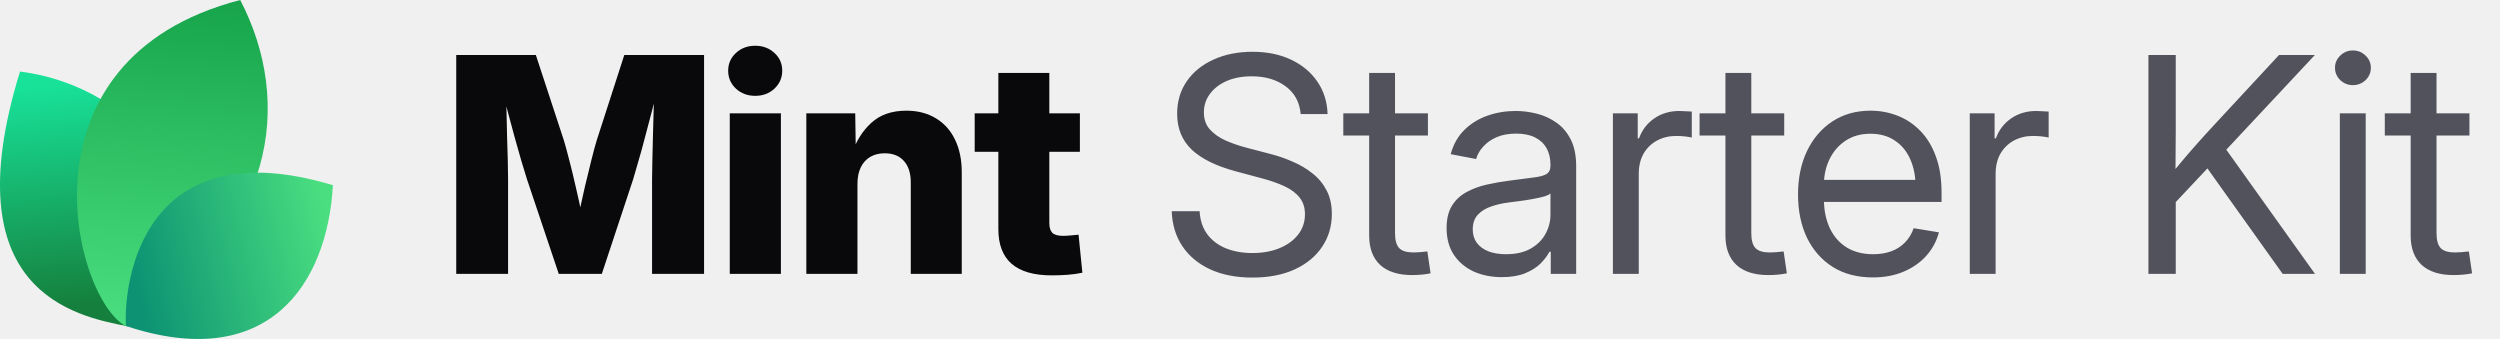
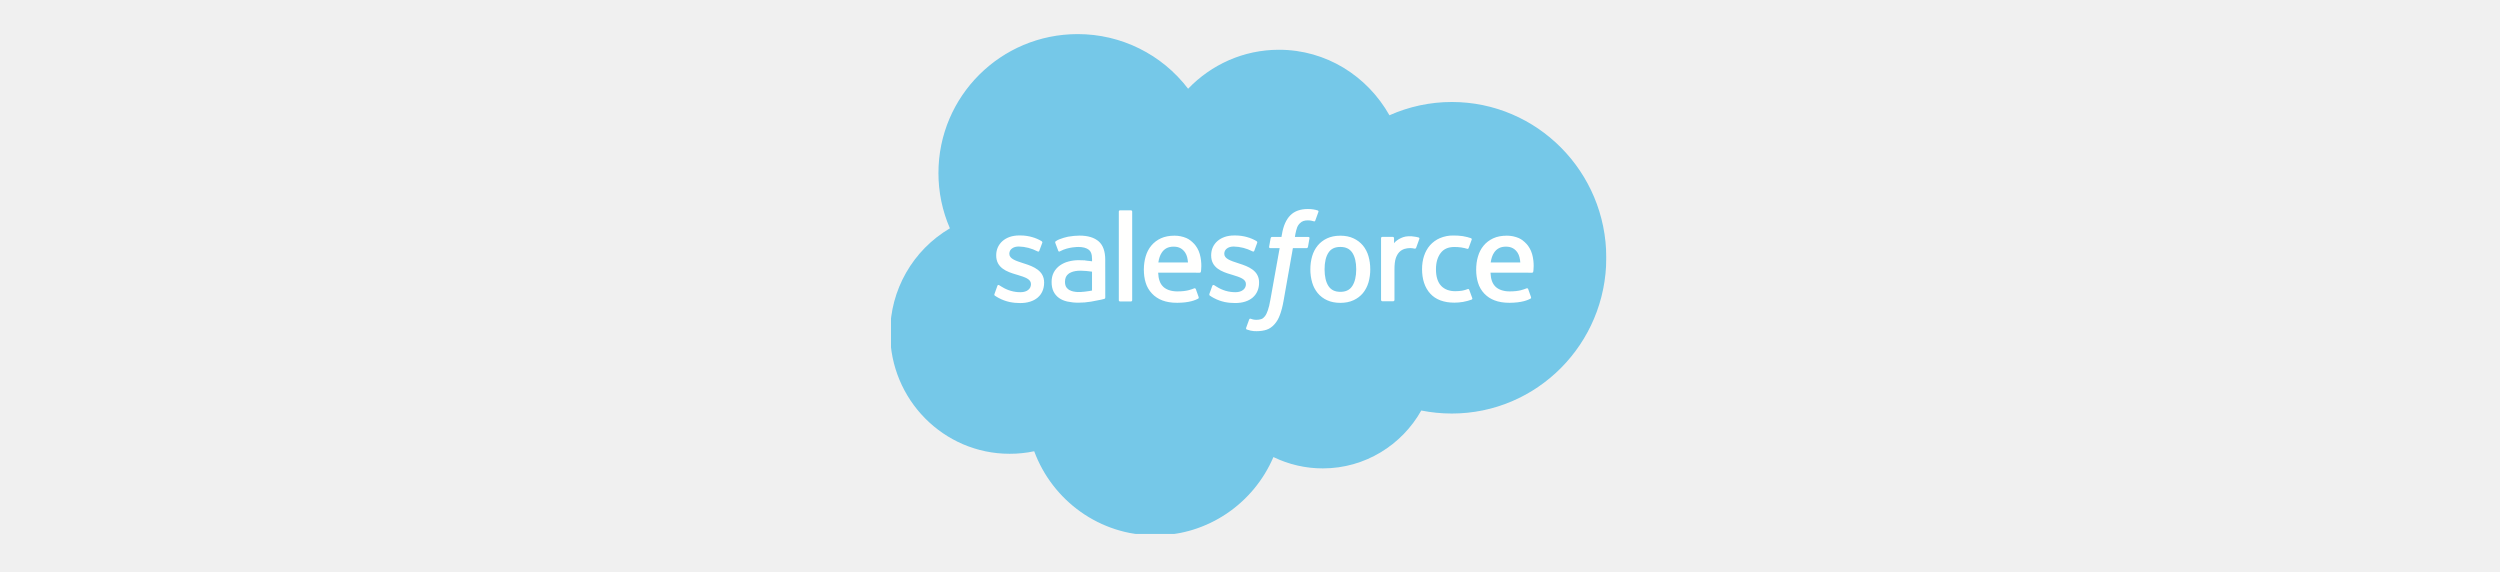
- <svg xmlns="http://www.w3.org/2000/svg" width="177" height="24" viewBox="0 0 177 24" fill="none">
-   <path d="M9.061 23.108C5.268 22.377 -3.391 20.627 1.417 5.064C9.634 6.099 16.973 14.064 9.061 23.108Z" fill="url(#paint0_linear_17557_2020)" />
-   <path d="M8.919 23.094C5.276 21.222 0.784 4.209 17.007 0C20.757 7.193 19.621 16.545 8.919 23.094Z" fill="url(#paint1_linear_17557_2020)" />
-   <path d="M8.914 23.079C8.735 19.882 10.159 9.085 23.57 13.111C23.181 20.123 18.984 26.418 8.914 23.079Z" fill="url(#paint2_linear_17557_2020)" />
-   <path d="M32.301 19.392V3.894H37.938L39.925 9.948C40.036 10.315 40.164 10.787 40.31 11.362C40.462 11.938 40.611 12.552 40.757 13.204C40.91 13.855 41.048 14.483 41.173 15.086C41.305 15.682 41.412 16.192 41.495 16.615H40.695C40.771 16.192 40.871 15.682 40.996 15.086C41.128 14.49 41.267 13.866 41.412 13.214C41.565 12.562 41.714 11.948 41.86 11.373C42.005 10.79 42.133 10.315 42.244 9.948L44.2 3.894H49.848V19.392H46.166V12.704C46.166 12.357 46.173 11.917 46.187 11.383C46.2 10.849 46.214 10.27 46.228 9.646C46.249 9.022 46.266 8.391 46.28 7.753C46.301 7.115 46.311 6.519 46.311 5.964H46.623C46.485 6.561 46.332 7.181 46.166 7.826C45.999 8.471 45.833 9.102 45.666 9.719C45.507 10.336 45.351 10.901 45.198 11.414C45.053 11.928 44.928 12.357 44.824 12.704L42.608 19.392H39.561L37.314 12.704C37.203 12.357 37.072 11.928 36.919 11.414C36.773 10.901 36.614 10.34 36.441 9.729C36.274 9.112 36.104 8.481 35.931 7.836C35.764 7.192 35.608 6.567 35.463 5.964H35.827C35.834 6.512 35.844 7.105 35.858 7.743C35.872 8.374 35.886 9.005 35.9 9.636C35.92 10.26 35.938 10.839 35.952 11.373C35.965 11.907 35.972 12.351 35.972 12.704V19.392H32.301ZM51.668 19.392V8.024H55.288V19.392H51.668ZM53.468 6.786C52.927 6.786 52.473 6.616 52.105 6.276C51.738 5.93 51.554 5.507 51.554 5.007C51.554 4.508 51.738 4.088 52.105 3.749C52.473 3.409 52.927 3.239 53.468 3.239C54.009 3.239 54.463 3.409 54.83 3.749C55.198 4.082 55.382 4.501 55.382 5.007C55.382 5.507 55.198 5.93 54.83 6.276C54.463 6.616 54.009 6.786 53.468 6.786ZM60.708 13.027V19.392H57.088V8.024H60.551L60.593 10.967H60.281C60.593 10.024 61.061 9.268 61.685 8.7C62.309 8.124 63.138 7.836 64.171 7.836C64.975 7.836 65.672 8.017 66.262 8.377C66.851 8.731 67.302 9.234 67.614 9.885C67.933 10.537 68.092 11.307 68.092 12.194V19.392H64.483V12.912C64.483 12.26 64.32 11.754 63.994 11.394C63.675 11.033 63.221 10.853 62.632 10.853C62.25 10.853 61.914 10.936 61.623 11.102C61.332 11.269 61.106 11.515 60.947 11.841C60.787 12.16 60.708 12.555 60.708 13.027ZM76.456 8.024V10.749H69.008V8.024H76.456ZM70.683 5.163H74.292V15.783C74.292 16.102 74.361 16.334 74.5 16.48C74.646 16.625 74.899 16.698 75.259 16.698C75.405 16.698 75.596 16.688 75.831 16.667C76.074 16.646 76.251 16.629 76.362 16.615L76.632 19.309C76.313 19.378 75.963 19.427 75.582 19.455C75.207 19.482 74.836 19.496 74.469 19.496C73.2 19.496 72.25 19.222 71.619 18.674C70.995 18.127 70.683 17.308 70.683 16.22V5.163Z" fill="#09090B" />
-   <path d="M88.667 19.652C87.523 19.652 86.528 19.458 85.682 19.07C84.843 18.681 84.188 18.137 83.716 17.437C83.245 16.736 82.992 15.908 82.957 14.951H84.933C84.968 15.596 85.148 16.14 85.474 16.584C85.8 17.021 86.24 17.354 86.795 17.582C87.35 17.804 87.974 17.915 88.667 17.915C89.388 17.915 90.026 17.801 90.581 17.572C91.143 17.343 91.583 17.024 91.902 16.615C92.228 16.199 92.391 15.717 92.391 15.169C92.391 14.698 92.266 14.306 92.017 13.994C91.767 13.675 91.413 13.408 90.956 13.193C90.498 12.978 89.954 12.787 89.323 12.621L87.502 12.132C86.123 11.765 85.082 11.255 84.382 10.603C83.689 9.944 83.342 9.095 83.342 8.055C83.342 7.174 83.571 6.404 84.028 5.746C84.486 5.087 85.117 4.577 85.921 4.217C86.726 3.849 87.645 3.666 88.678 3.666C89.718 3.666 90.63 3.853 91.413 4.227C92.204 4.602 92.824 5.122 93.275 5.787C93.726 6.446 93.965 7.209 93.993 8.076H92.089C92.013 7.23 91.656 6.574 91.018 6.11C90.387 5.638 89.586 5.403 88.615 5.403C87.95 5.403 87.36 5.513 86.847 5.735C86.341 5.957 85.946 6.262 85.661 6.651C85.377 7.032 85.235 7.469 85.235 7.961C85.235 8.447 85.377 8.849 85.661 9.168C85.946 9.48 86.317 9.74 86.774 9.948C87.232 10.149 87.724 10.319 88.251 10.457L89.884 10.884C90.439 11.023 90.977 11.206 91.496 11.435C92.023 11.657 92.495 11.934 92.911 12.267C93.334 12.593 93.67 12.995 93.92 13.474C94.17 13.945 94.294 14.504 94.294 15.149C94.294 16.015 94.066 16.788 93.608 17.468C93.157 18.148 92.512 18.681 91.673 19.07C90.834 19.458 89.832 19.652 88.667 19.652ZM101.097 8.024V9.594H95.106V8.024H101.097ZM96.937 5.163H98.767V16.521C98.767 17 98.865 17.347 99.059 17.562C99.26 17.77 99.6 17.874 100.078 17.874C100.21 17.874 100.366 17.867 100.546 17.853C100.733 17.832 100.903 17.815 101.056 17.801L101.285 19.351C101.097 19.392 100.886 19.423 100.65 19.444C100.414 19.465 100.189 19.475 99.974 19.475C98.996 19.475 98.244 19.236 97.717 18.758C97.197 18.272 96.937 17.579 96.937 16.677V5.163ZM106.33 19.621C105.595 19.621 104.932 19.489 104.343 19.226C103.754 18.955 103.285 18.564 102.939 18.05C102.592 17.53 102.419 16.896 102.419 16.147C102.419 15.495 102.547 14.965 102.804 14.556C103.06 14.146 103.403 13.828 103.833 13.599C104.263 13.363 104.742 13.186 105.269 13.068C105.796 12.95 106.333 12.857 106.881 12.787C107.574 12.69 108.132 12.617 108.555 12.569C108.978 12.52 109.287 12.441 109.481 12.33C109.675 12.212 109.772 12.014 109.772 11.737V11.654C109.772 11.203 109.679 10.815 109.492 10.489C109.311 10.163 109.041 9.91 108.68 9.729C108.32 9.549 107.872 9.459 107.338 9.459C106.805 9.459 106.34 9.546 105.945 9.719C105.556 9.892 105.241 10.118 104.998 10.395C104.755 10.665 104.593 10.953 104.509 11.258L102.71 10.915C102.897 10.222 103.22 9.65 103.677 9.199C104.135 8.748 104.679 8.412 105.31 8.19C105.941 7.968 106.607 7.857 107.307 7.857C107.8 7.857 108.295 7.92 108.795 8.044C109.301 8.169 109.765 8.381 110.188 8.679C110.611 8.97 110.951 9.369 111.208 9.875C111.464 10.374 111.593 11.005 111.593 11.768V19.392H109.793V17.822H109.7C109.568 18.085 109.363 18.359 109.086 18.643C108.809 18.921 108.444 19.153 107.994 19.34C107.543 19.527 106.988 19.621 106.33 19.621ZM106.621 17.998C107.321 17.998 107.904 17.867 108.368 17.603C108.84 17.333 109.19 16.986 109.419 16.563C109.654 16.133 109.772 15.682 109.772 15.211V13.692C109.703 13.769 109.554 13.841 109.325 13.911C109.096 13.973 108.829 14.032 108.524 14.088C108.226 14.143 107.921 14.192 107.609 14.233C107.304 14.275 107.033 14.309 106.798 14.337C106.354 14.393 105.938 14.49 105.549 14.628C105.168 14.76 104.86 14.954 104.624 15.211C104.388 15.467 104.27 15.811 104.27 16.241C104.27 16.615 104.367 16.934 104.561 17.198C104.762 17.461 105.04 17.662 105.393 17.801C105.747 17.933 106.156 17.998 106.621 17.998ZM114.193 19.392V8.024H115.951V9.792H116.045C116.253 9.209 116.61 8.741 117.116 8.388C117.622 8.034 118.219 7.857 118.905 7.857C119.058 7.857 119.217 7.864 119.384 7.878C119.55 7.885 119.682 7.892 119.779 7.899V9.74C119.716 9.719 119.578 9.695 119.363 9.667C119.155 9.639 118.922 9.625 118.666 9.625C118.174 9.625 117.726 9.733 117.324 9.948C116.922 10.163 116.603 10.471 116.367 10.874C116.138 11.276 116.024 11.758 116.024 12.319V19.392H114.193ZM126.322 8.024V9.594H120.33V8.024H126.322ZM122.161 5.163H123.992V16.521C123.992 17 124.089 17.347 124.283 17.562C124.484 17.77 124.824 17.874 125.302 17.874C125.434 17.874 125.59 17.867 125.77 17.853C125.958 17.832 126.127 17.815 126.28 17.801L126.509 19.351C126.322 19.392 126.11 19.423 125.874 19.444C125.639 19.465 125.413 19.475 125.198 19.475C124.221 19.475 123.468 19.236 122.941 18.758C122.421 18.272 122.161 17.579 122.161 16.677V5.163ZM132.604 19.642C131.502 19.642 130.555 19.396 129.765 18.903C128.974 18.404 128.364 17.714 127.934 16.834C127.511 15.946 127.3 14.927 127.3 13.775C127.3 12.611 127.511 11.584 127.934 10.697C128.364 9.802 128.964 9.102 129.734 8.596C130.51 8.089 131.408 7.836 132.428 7.836C133.1 7.836 133.738 7.954 134.341 8.19C134.952 8.426 135.489 8.783 135.954 9.261C136.425 9.74 136.793 10.343 137.056 11.071C137.327 11.792 137.462 12.645 137.462 13.63V14.296H128.433V12.735H136.463L135.631 13.297C135.631 12.541 135.506 11.876 135.257 11.3C135.007 10.725 134.643 10.277 134.165 9.958C133.686 9.632 133.107 9.469 132.428 9.469C131.748 9.469 131.162 9.632 130.67 9.958C130.177 10.284 129.796 10.725 129.526 11.279C129.262 11.827 129.13 12.441 129.13 13.12V14.046C129.13 14.864 129.273 15.572 129.557 16.168C129.841 16.757 130.243 17.211 130.763 17.53C131.283 17.842 131.901 17.998 132.615 17.998C133.093 17.998 133.523 17.929 133.905 17.79C134.293 17.645 134.619 17.433 134.882 17.156C135.153 16.879 135.354 16.546 135.486 16.157L137.275 16.449C137.108 17.08 136.81 17.634 136.38 18.113C135.95 18.591 135.413 18.966 134.768 19.236C134.123 19.507 133.402 19.642 132.604 19.642ZM139.459 19.392V8.024H141.217V9.792H141.311C141.519 9.209 141.876 8.741 142.382 8.388C142.888 8.034 143.485 7.857 144.171 7.857C144.324 7.857 144.483 7.864 144.649 7.878C144.816 7.885 144.948 7.892 145.045 7.899V9.74C144.982 9.719 144.844 9.695 144.629 9.667C144.421 9.639 144.188 9.625 143.932 9.625C143.439 9.625 142.992 9.733 142.59 9.948C142.188 10.163 141.869 10.471 141.633 10.874C141.404 11.276 141.29 11.758 141.29 12.319V19.392H139.459ZM153.429 14.961V12.715C153.783 12.257 154.136 11.82 154.49 11.404C154.844 10.981 155.204 10.565 155.572 10.156C155.939 9.74 156.314 9.327 156.695 8.918L161.355 3.894H163.893L157.277 10.967H157.184L153.429 14.961ZM152.108 19.392V3.894H154.043V9.241L154.022 12.559L154.043 13.505V19.392H152.108ZM161.615 19.392L155.967 11.477L157.173 9.969L163.903 19.392H161.615ZM165.661 19.392V8.024H167.492V19.392H165.661ZM166.587 6.027C166.24 6.027 165.942 5.909 165.692 5.673C165.443 5.43 165.318 5.139 165.318 4.799C165.318 4.459 165.443 4.172 165.692 3.936C165.942 3.693 166.24 3.572 166.587 3.572C166.934 3.572 167.232 3.693 167.482 3.936C167.731 4.172 167.856 4.459 167.856 4.799C167.856 5.139 167.731 5.43 167.482 5.673C167.232 5.909 166.934 6.027 166.587 6.027ZM174.836 8.024V9.594H168.844V8.024H174.836ZM170.675 5.163H172.506V16.521C172.506 17 172.603 17.347 172.797 17.562C172.998 17.77 173.338 17.874 173.816 17.874C173.948 17.874 174.104 17.867 174.284 17.853C174.472 17.832 174.641 17.815 174.794 17.801L175.023 19.351C174.836 19.392 174.624 19.423 174.388 19.444C174.153 19.465 173.927 19.475 173.712 19.475C172.735 19.475 171.982 19.236 171.455 18.758C170.935 18.272 170.675 17.579 170.675 16.677V5.163Z" fill="#52525C" />
-   <defs>
-     <linearGradient id="paint0_linear_17557_2020" x1="3.776" y1="5.916" x2="5.232" y2="21.559" gradientUnits="userSpaceOnUse">
-       <stop stop-color="#18E299" />
-       <stop offset="1" stop-color="#15803D" />
-     </linearGradient>
-     <linearGradient id="paint1_linear_17557_2020" x1="12.171" y1="-0.718" x2="10.19" y2="22.983" gradientUnits="userSpaceOnUse">
-       <stop stop-color="#16A34A" />
-       <stop offset="1" stop-color="#4ADE80" />
-     </linearGradient>
-     <linearGradient id="paint2_linear_17557_2020" x1="23.133" y1="15.353" x2="9.338" y2="18.52" gradientUnits="userSpaceOnUse">
-       <stop stop-color="#4ADE80" />
-       <stop offset="1" stop-color="#0D9373" />
-     </linearGradient>
-   </defs>
+ <svg xmlns="http://www.w3.org/2000/svg" viewBox="7 14 48 35" width="140" height="32" fill="none">
+   <mask id="A" maskUnits="userSpaceOnUse" x="9" y="16" width="44" height="31">
+     <path d="M53 16H9v30.784h44V16z" fill="#fff" />
+   </mask>
+   <g mask="url(#A)">
+     <mask id="B" maskUnits="userSpaceOnUse" x="9" y="16" width="44" height="31">
+       <path d="M9.011 16.081H52.85v30.623H9.011V16.081z" fill="#00a1e0" />
+     </mask>
+     <g mask="url(#B)">
+       <path fill-rule="evenodd" d="M27.212 19.433c1.416-1.473 3.384-2.385 5.561-2.385 2.901 0 5.414 1.612 6.768 4.013 1.202-.537 2.504-.814 3.819-.814 5.222 0 9.463 4.271 9.463 9.541s-4.24 9.541-9.463 9.541c-.637 0-1.26-.064-1.87-.185-1.184 2.111-3.448 3.545-6.027 3.545-1.05.002-2.085-.236-3.029-.695-1.202 2.821-3.997 4.802-7.253 4.802-3.401 0-6.285-2.144-7.398-5.157a7.19 7.19 0 0 1-1.505.155c-4.046 0-7.319-3.32-7.319-7.397a7.43 7.43 0 0 1 3.66-6.413c-.465-1.068-.702-2.221-.702-3.385 0-4.706 3.819-8.51 8.526-8.51a8.49 8.49 0 0 1 6.77 3.352" fill="#00a1e0" />
+     </g>
+     <path fill-rule="evenodd" d="M15.349 32.006c-.027.071.011.086.018.099.082.06.167.102.251.152.448.236.871.305 1.312.305.9 0 1.46-.479 1.46-1.249v-.015c0-.712-.633-.971-1.222-1.158l-.077-.024c-.448-.145-.832-.271-.832-.565v-.015c0-.251.225-.437.574-.437a2.6 2.6 0 0 1 1.141.293s.088.057.119-.027l.185-.494c.017-.048-.013-.082-.044-.101-.338-.207-.807-.348-1.29-.348h-.09c-.823 0-1.399.499-1.399 1.211v.015c0 .752.635.997 1.229 1.167l.095.029c.432.132.805.247.805.551v.015c0 .28-.243.487-.633.487-.152 0-.635-.002-1.158-.333l-.15-.093c-.026-.017-.09-.044-.117.04l-.177.496zm13.167-.002c-.027.071.011.086.02.099.082.06.166.104.249.152.448.238.871.306 1.313.306.898 0 1.458-.477 1.458-1.248v-.016c0-.712-.631-.971-1.222-1.156l-.077-.026c-.446-.144-.832-.271-.832-.563v-.017c0-.251.227-.435.574-.435a2.62 2.62 0 0 1 1.143.291s.086.057.119-.027l.181-.494c.018-.048-.013-.082-.042-.101-.338-.207-.807-.346-1.29-.346h-.09c-.825 0-1.399.498-1.399 1.209v.016c0 .75.635.995 1.227 1.165l.095.029c.433.134.807.249.807.551v.017c0 .278-.243.487-.633.487a2.12 2.12 0 0 1-1.16-.335l-.148-.093c-.016-.009-.093-.04-.119.042l-.178.492m8.994-1.509c0 .435-.082.779-.24 1.023s-.399.358-.732.358-.573-.117-.73-.357-.236-.587-.236-1.023.079-.776.236-1.017.393-.353.73-.353.573.117.732.353c.159.241.24.58.24 1.015zm.75-.805a1.82 1.82 0 0 0-.34-.653c-.154-.183-.347-.331-.578-.439s-.499-.161-.805-.161-.576.055-.807.161-.424.256-.576.439-.269.402-.342.653-.112.52-.112.807a2.86 2.86 0 0 0 .112.808 1.81 1.81 0 0 0 .342.653 1.61 1.61 0 0 0 .576.434c.23.106.501.159.807.159s.574-.053.803-.159a1.63 1.63 0 0 0 .578-.434 1.87 1.87 0 0 0 .342-.653 2.86 2.86 0 0 0 .11-.808c0-.287-.037-.558-.11-.807zm6.172 2.063c-.024-.073-.095-.046-.095-.046-.11.042-.227.081-.349.099s-.265.031-.412.031c-.362 0-.653-.11-.86-.324s-.324-.558-.322-1.026c.002-.426.104-.744.289-.99s.463-.368.832-.368c.309 0 .547.037.796.113 0 0 .058.026.086-.051l.187-.512c.018-.058-.029-.082-.048-.09-.097-.037-.327-.099-.501-.126a3.94 3.94 0 0 0-.565-.037 2.03 2.03 0 0 0-.836.161 1.73 1.73 0 0 0-.604.437c-.161.185-.284.404-.366.653s-.122.521-.122.808c0 .622.166 1.127.499 1.496s.832.558 1.483.558a3.06 3.06 0 0 0 1.063-.19s.055-.026.031-.09l-.187-.508zm1.315-1.677c.035-.241.101-.443.205-.598.157-.24.393-.37.728-.37s.554.132.712.37c.104.157.15.366.168.598h-1.822.009zm2.53-.53c-.064-.241-.223-.485-.326-.596-.165-.176-.324-.298-.483-.366-.23-.099-.479-.148-.73-.148-.317 0-.605.053-.84.163s-.43.26-.585.446a1.83 1.83 0 0 0-.344.66c-.075.251-.112.523-.112.81 0 .294.038.567.115.812a1.66 1.66 0 0 0 1.008 1.07c.258.101.569.152.924.15.735-.002 1.123-.166 1.281-.254.027-.017.055-.044.022-.123l-.166-.465c-.026-.069-.095-.044-.095-.044-.183.068-.441.19-1.045.188-.395-.002-.688-.117-.871-.3s-.28-.459-.295-.847l2.546.002s.066 0 .073-.066c.004-.027.088-.521-.075-1.094h-.004zm-22.887.53c.037-.241.102-.443.207-.598.155-.24.393-.37.728-.37s.554.132.712.37c.104.157.15.366.168.598h-1.822.007zm2.532-.53c-.064-.241-.223-.485-.326-.596-.165-.176-.324-.298-.485-.366-.23-.099-.477-.148-.728-.148-.316 0-.605.053-.84.163a1.68 1.68 0 0 0-.585.446c-.154.187-.271.408-.344.66s-.112.523-.112.81c0 .294.038.567.115.812a1.68 1.68 0 0 0 1.008 1.07c.256.101.565.152.924.15.734-.002 1.121-.166 1.279-.254.027-.017.055-.044.022-.123l-.166-.465c-.026-.069-.095-.044-.095-.044-.183.068-.441.19-1.044.188-.393-.002-.688-.117-.871-.3s-.28-.459-.295-.847l2.546.002s.066 0 .073-.066c.004-.027.088-.521-.075-1.094h-.002zm-8.027 2.191c-.101-.081-.113-.099-.146-.152-.051-.077-.077-.189-.077-.329 0-.223.075-.384.227-.492-.002 0 .22-.19.739-.183a5.15 5.15 0 0 1 .69.059v1.156s-.322.068-.686.09c-.518.031-.746-.148-.745-.148h-.002zm1.012-1.789l-.397-.011a2.39 2.39 0 0 0-.624.081 1.61 1.61 0 0 0-.53.245 1.25 1.25 0 0 0-.369.419c-.09.168-.135.366-.135.587 0 .227.038.421.115.58a1.05 1.05 0 0 0 .333.399c.141.102.315.179.518.223s.424.07.673.07a4.69 4.69 0 0 0 .772-.064l.64-.124.179-.046c.062-.017.057-.082.057-.082l-.002-2.321c0-.509-.135-.889-.404-1.121s-.659-.351-1.167-.351a4.2 4.2 0 0 0-.68.062s-.554.108-.785.287c0 0-.049.031-.022.101l.181.483c.022.064.082.042.082.042s.02-.007.042-.022c.488-.265 1.107-.258 1.107-.258.274 0 .488.057.629.165s.21.269.21.607v.106l-.419-.049-.004-.006zm20.469-1.31c.004-.009.005-.018.005-.027s-.002-.018-.005-.027-.009-.017-.015-.022-.015-.013-.024-.015c-.044-.017-.26-.062-.424-.073-.32-.02-.498.033-.657.106s-.333.185-.428.317l-.002-.309c0-.042-.029-.077-.073-.077h-.649c-.044 0-.073.035-.073.077v3.788c0 .02.007.038.022.053s.035.024.055.024h.668c.02 0 .04-.009.053-.024s.024-.033.024-.053v-1.902c0-.254.027-.508.084-.668s.13-.284.221-.373a.76.76 0 0 1 .315-.188 1.21 1.21 0 0 1 .342-.049 1.39 1.39 0 0 1 .278.035c.049.006.077-.024.093-.069l.192-.532" fill="#fffffe" />
+     <path fill-rule="evenodd" d="M35.142 26.888c-.082-.026-.165-.046-.251-.06a1.99 1.99 0 0 0-.346-.026c-.459 0-.821.13-1.075.386s-.426.642-.512 1.152l-.031.172h-.576s-.071-.002-.086.075l-.095.529c-.005.051.016.082.084.082h.562l-.571 3.181c-.044.256-.095.468-.152.627s-.11.276-.177.36-.126.145-.232.181a.95.95 0 0 1-.3.042 1.08 1.08 0 0 1-.203-.022c-.06-.013-.093-.026-.137-.044 0 0-.066-.026-.093.04l-.188.518c-.016.049.007.09.04.101a1.73 1.73 0 0 0 .232.068c.141.033.26.035.371.035.234 0 .448-.033.626-.095s.331-.178.468-.329c.148-.163.242-.335.331-.569s.163-.518.223-.854l.573-3.24h.838s.071.002.086-.075l.093-.529c.007-.049-.015-.082-.082-.082h-.812c.004-.018.04-.304.133-.572a.72.72 0 0 1 .179-.271.54.54 0 0 1 .212-.134c.088-.027.181-.04.273-.038.077 0 .152.009.209.02l.13.033c.084.024.095 0 .112-.04l.194-.534c.02-.057-.029-.081-.048-.088zm-11.358 5.499c0 .042-.031.077-.073.077h-.673c-.044 0-.073-.035-.073-.077v-5.427c0-.042.029-.077.073-.077h.673c.042 0 .073.035.073.077v5.427z" fill="#fffffe" />
+   </g>
</svg>
